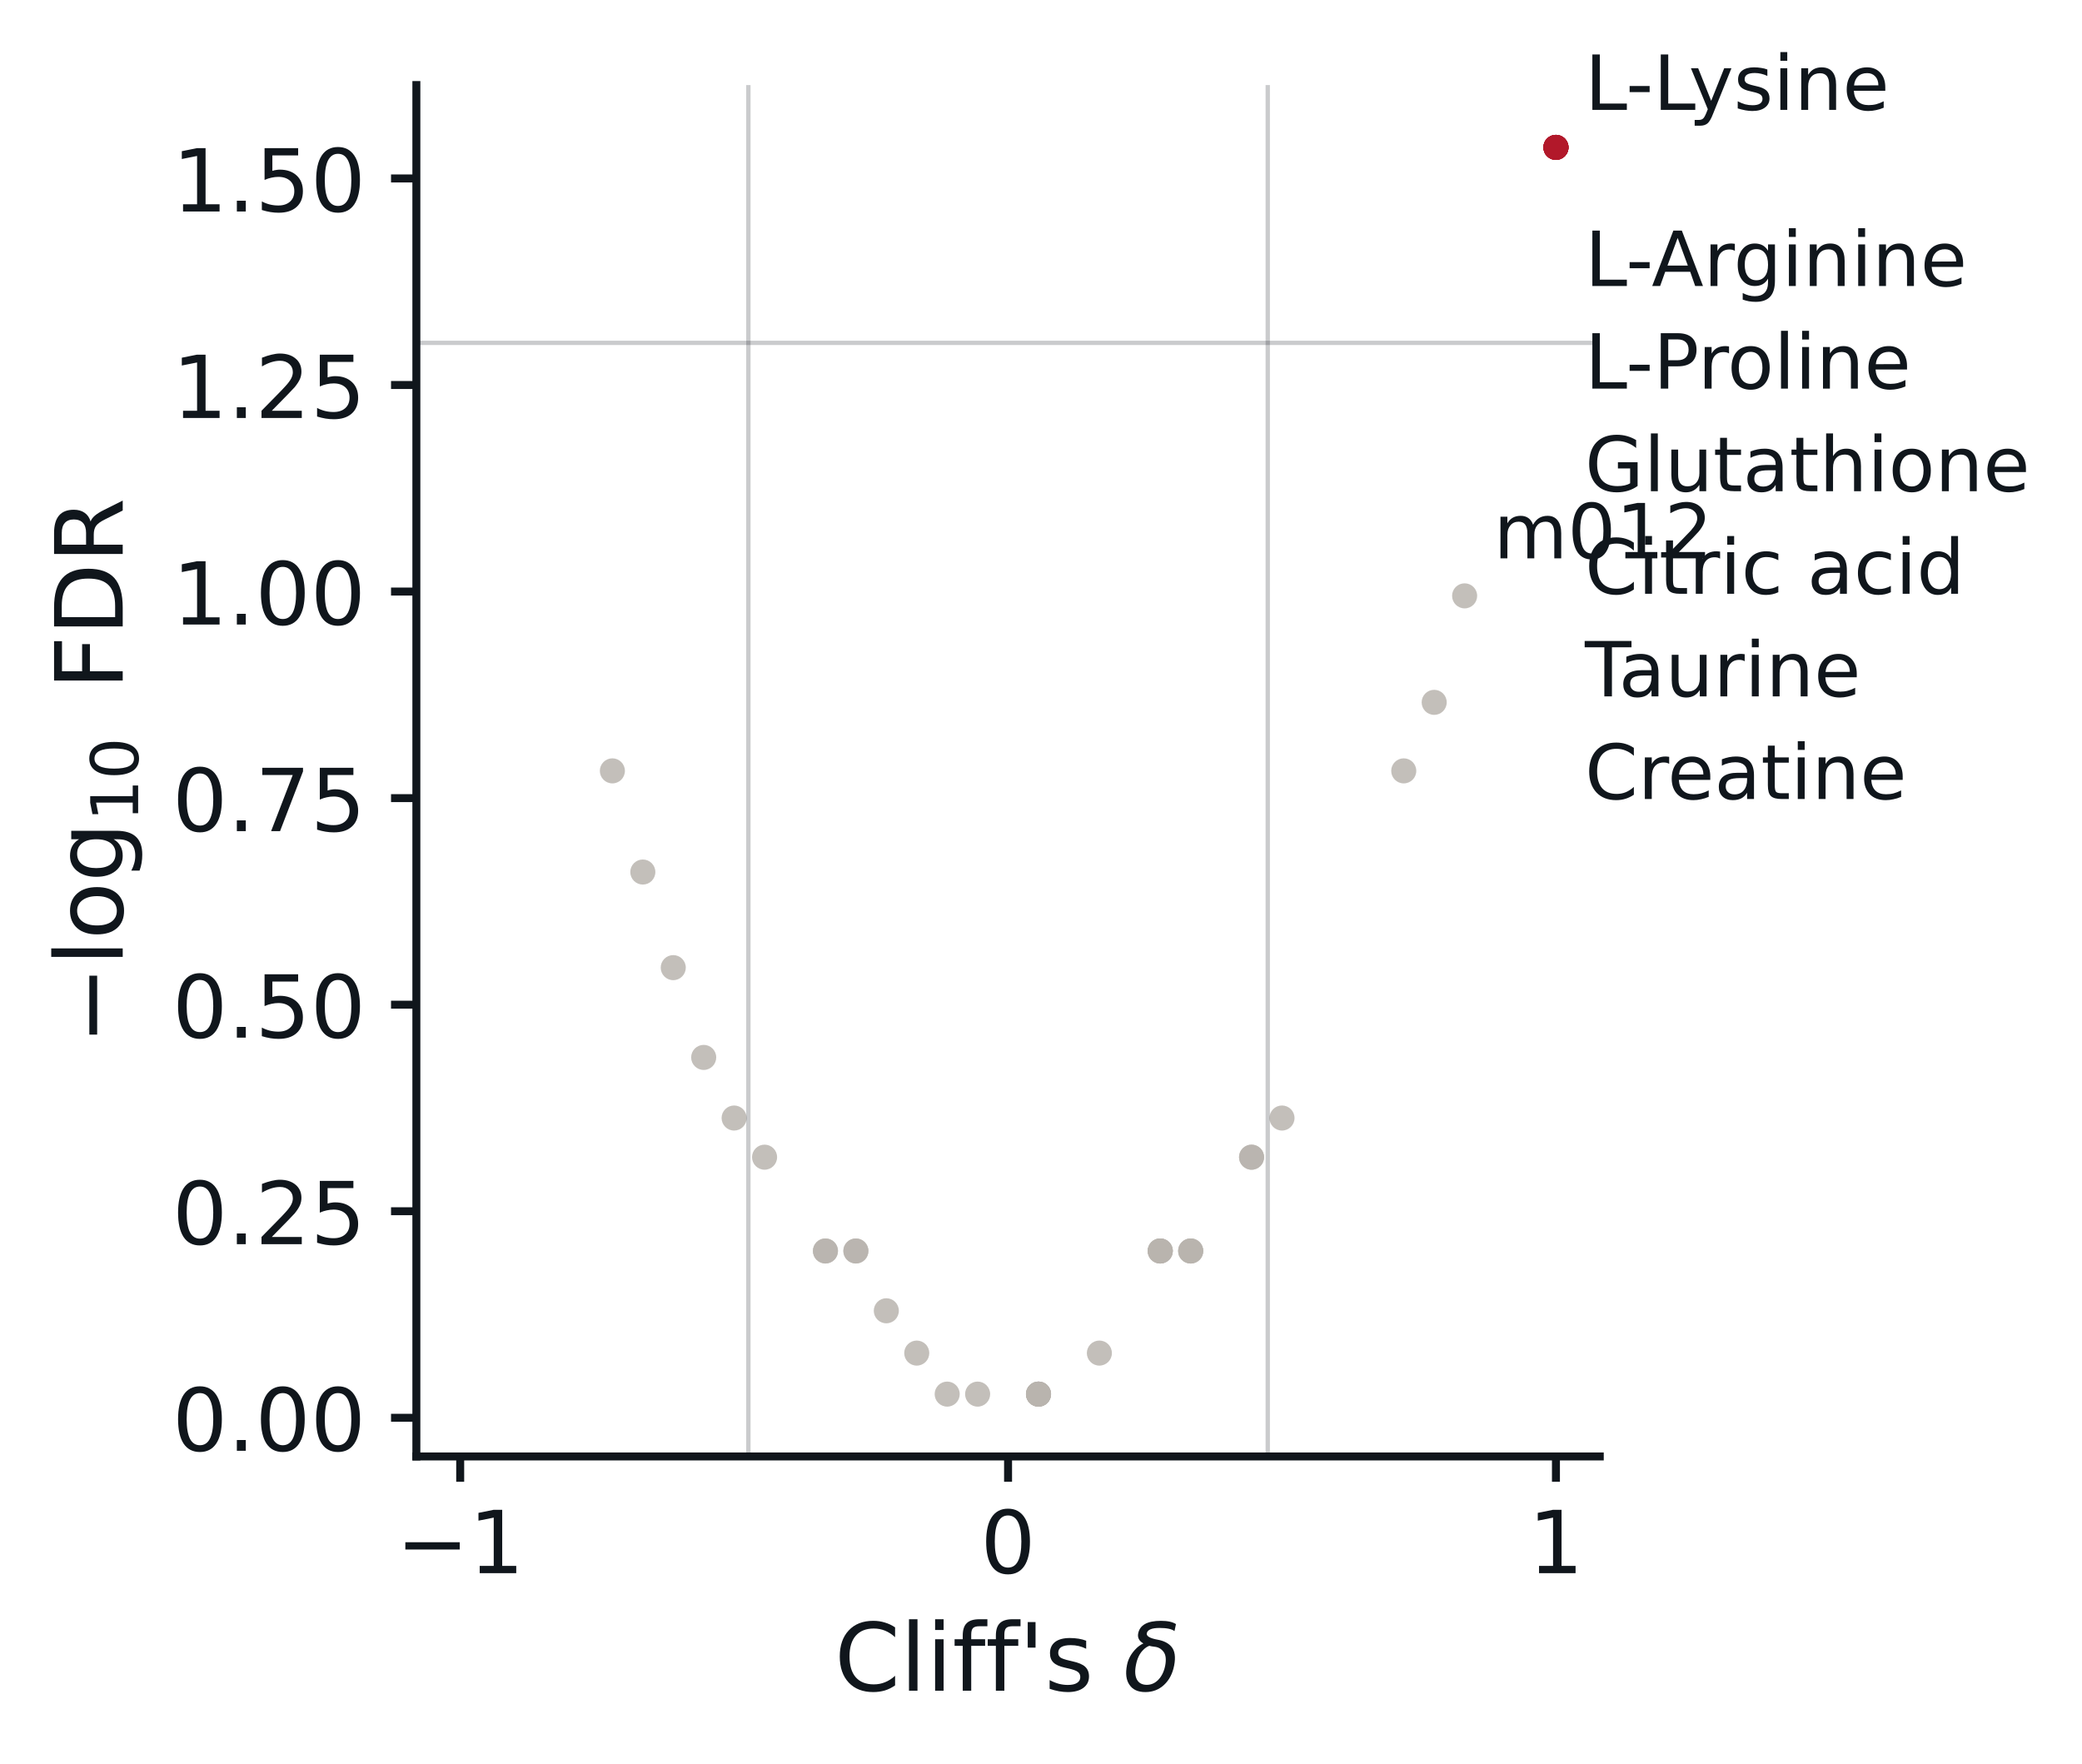
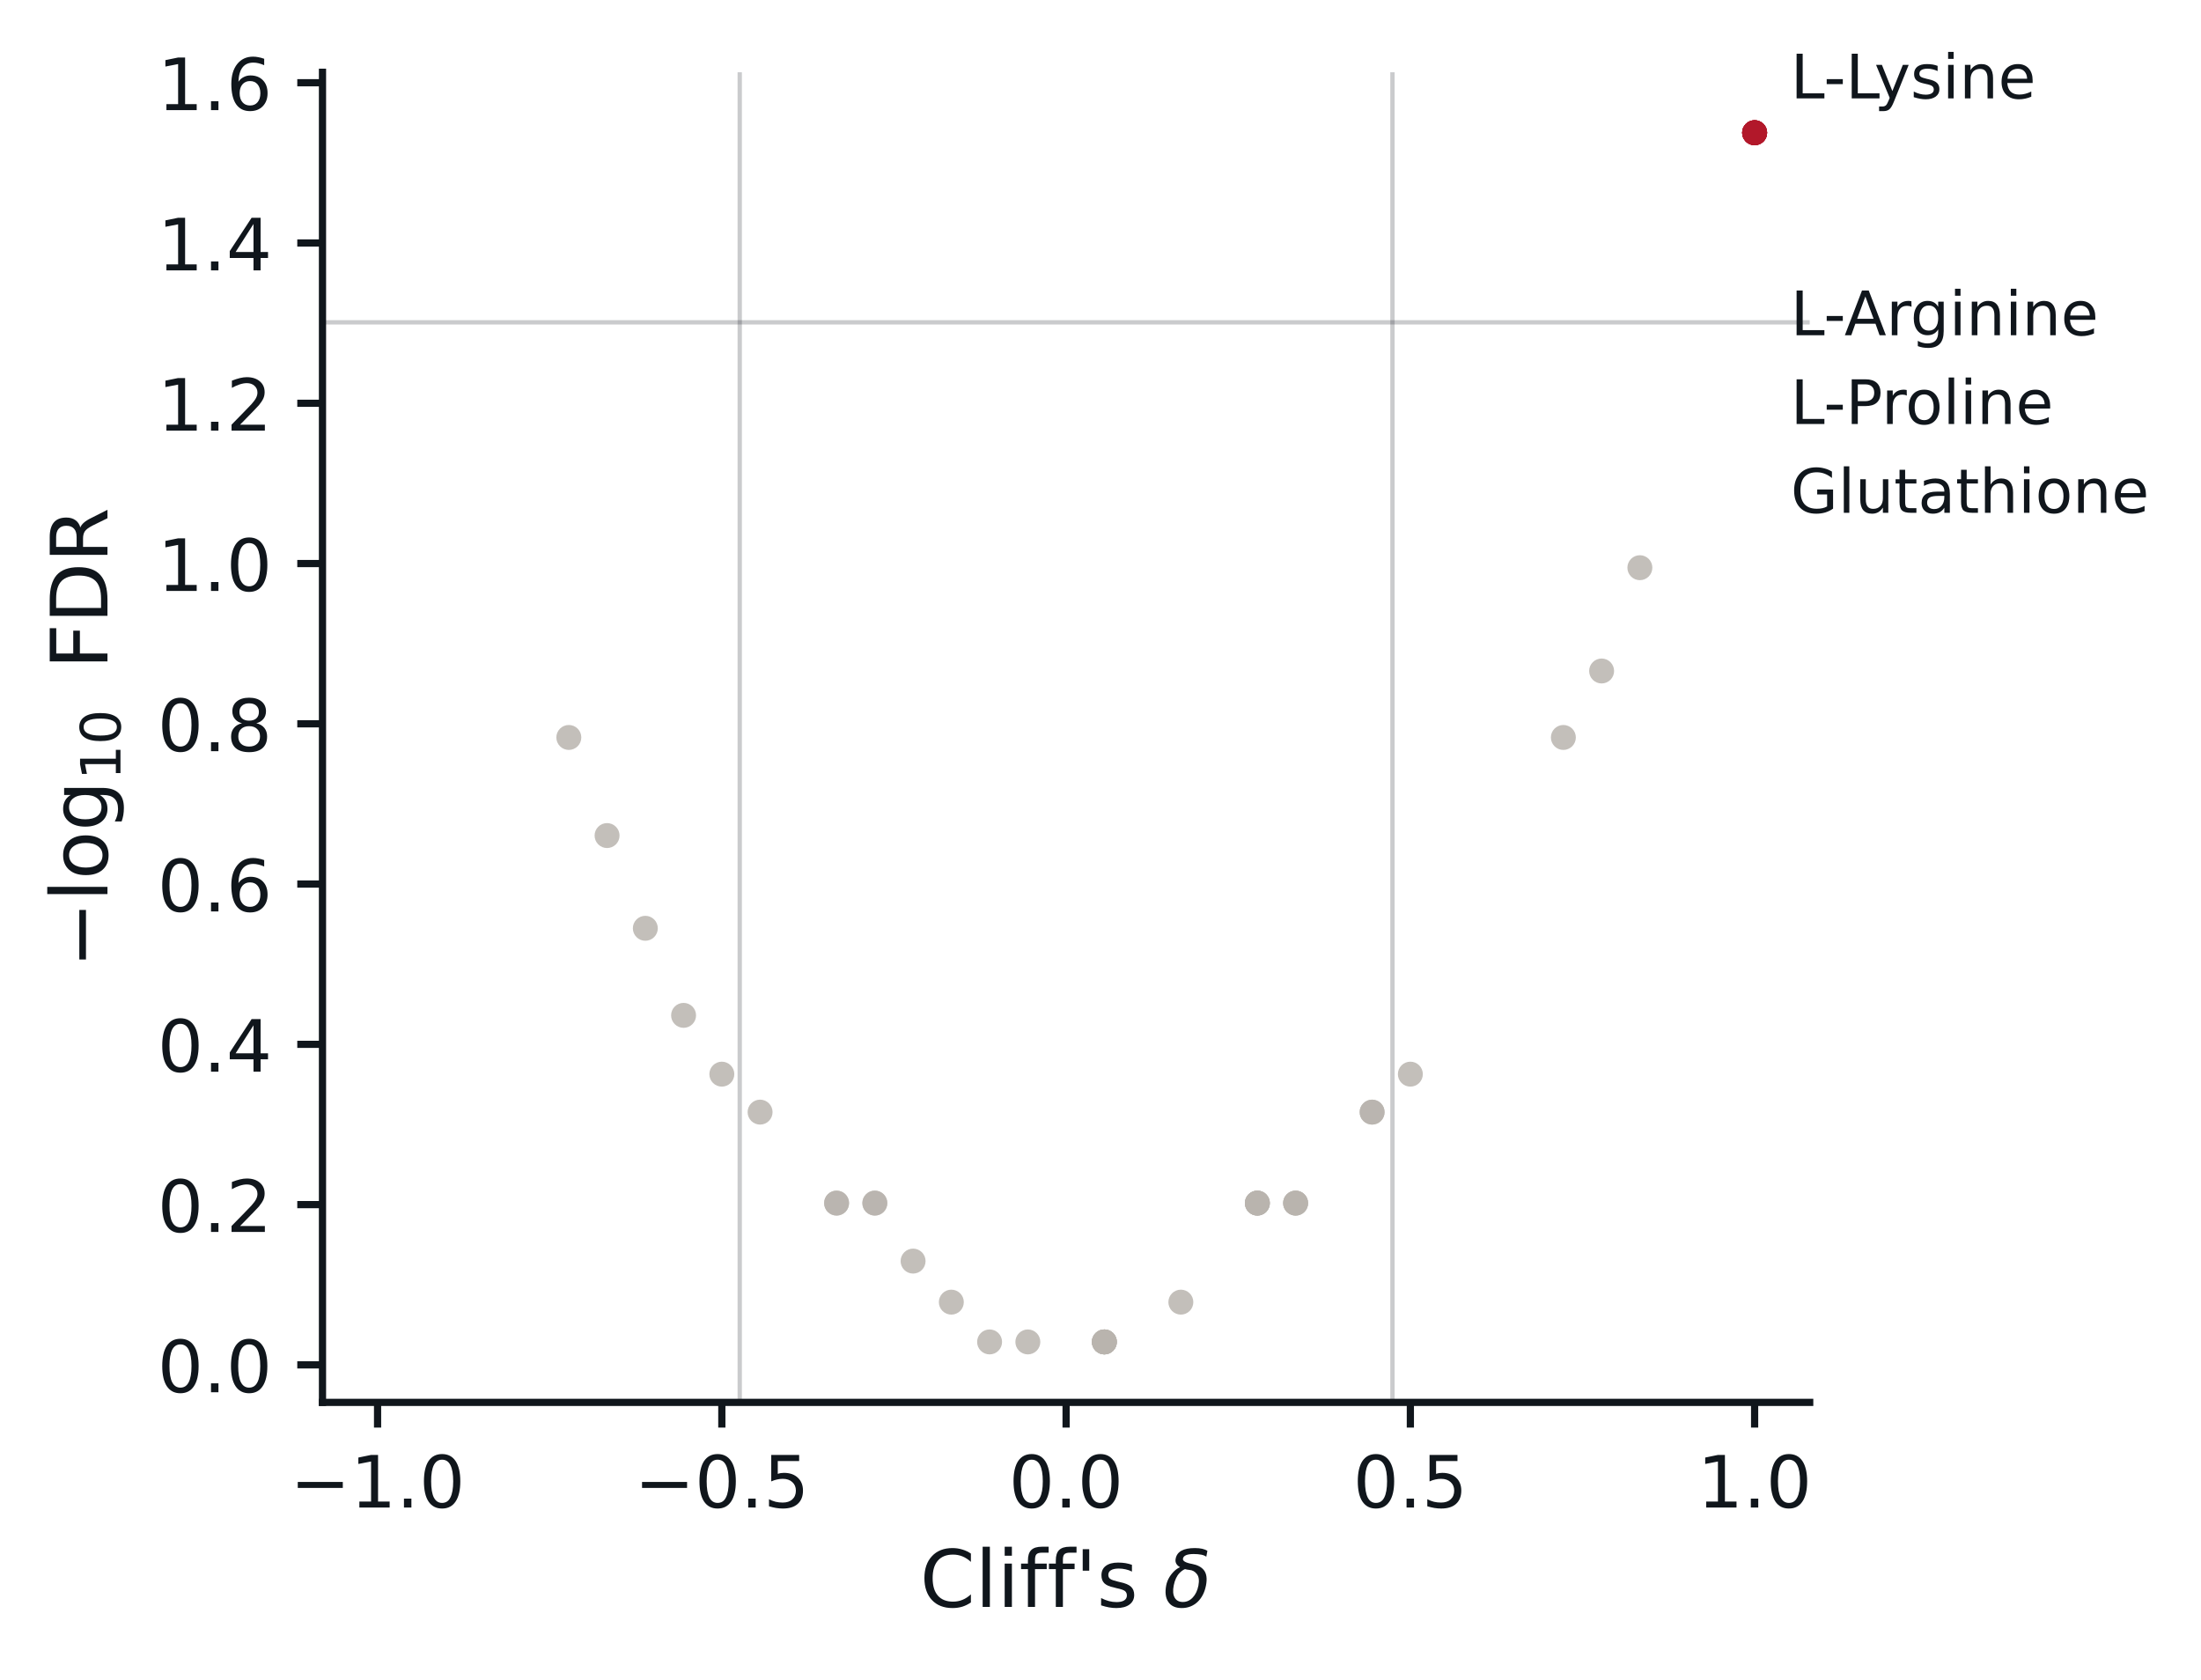
- <svg xmlns="http://www.w3.org/2000/svg" xmlns:xlink="http://www.w3.org/1999/xlink" width="287.669pt" height="243.617pt" viewBox="0 0 287.669 243.617" version="1.1">
+ <svg xmlns="http://www.w3.org/2000/svg" xmlns:xlink="http://www.w3.org/1999/xlink" width="305.583pt" height="233.205pt" viewBox="0 0 305.583 233.205" version="1.1">
  <defs>
    <style type="text/css">*{stroke-linejoin: round; stroke-linecap: butt}</style>
  </defs>
  <g id="figure_1">
    <g id="patch_1">
-       <path d="M 0 243.617  L 287.669 243.617  L 287.669 0  L 0 0  L 0 243.617  z " style="fill: none" />
+       <path d="M -0 233.205  L 305.583 233.205  L 305.583 0  L -0 0  L -0 233.205  z " style="fill: none" />
    </g>
    <g id="axes_1">
      <g id="patch_2">
-         <path d="M 57.529 201.222  L 221.039 201.222  L 221.039 11.75  L 57.529 11.75  L 57.529 201.222  z " style="fill: none" />
+         <path d="M 44.773 194.681  L 251.256 194.681  L 251.256 10.033  L 44.773 10.033  L 44.773 194.681  z " style="fill: none" />
      </g>
      <g id="PathCollection_1">
        <defs>
-           <path id="C0_0_1fd8bb9b65" d="M 0 1.732  C 0.459 1.732 0.9 1.55 1.225 1.225  C 1.55 0.9 1.732 0.459 1.732 -0  C 1.732 -0.459 1.55 -0.9 1.225 -1.225  C 0.9 -1.55 0.459 -1.732 0 -1.732  C -0.459 -1.732 -0.9 -1.55 -1.225 -1.225  C -1.55 -0.9 -1.732 -0.459 -1.732 0  C -1.732 0.459 -1.55 0.9 -1.225 1.225  C -0.9 1.55 -0.459 1.732 0 1.732  z " />
+           <path id="C0_0_d95aa448d2" d="M 0 1.732  C 0.459 1.732 0.9 1.55 1.225 1.225  C 1.55 0.9 1.732 0.459 1.732 -0  C 1.732 -0.459 1.55 -0.9 1.225 -1.225  C 0.9 -1.55 0.459 -1.732 0 -1.732  C -0.459 -1.732 -0.9 -1.55 -1.225 -1.225  C -1.55 -0.9 -1.732 -0.459 -1.732 0  C -1.732 0.459 -1.55 0.9 -1.225 1.225  C -0.9 1.55 -0.459 1.732 0 1.732  z " />
        </defs>
-         <g clip-path="url(#pc45d933954)">
-           <use xlink:href="#C0_0_1fd8bb9b65" x="214.983" y="20.362" style="fill: #b2182b; fill-opacity: 0.85" />
-         </g>
-         <g clip-path="url(#pc45d933954)">
-           <use xlink:href="#C0_0_1fd8bb9b65" x="214.983" y="20.362" style="fill: #b2182b; fill-opacity: 0.85" />
-         </g>
-         <g clip-path="url(#pc45d933954)">
-           <use xlink:href="#C0_0_1fd8bb9b65" x="214.983" y="20.362" style="fill: #b2182b; fill-opacity: 0.85" />
-         </g>
-         <g clip-path="url(#pc45d933954)">
-           <use xlink:href="#C0_0_1fd8bb9b65" x="214.983" y="20.362" style="fill: #b2182b; fill-opacity: 0.85" />
-         </g>
-         <g clip-path="url(#pc45d933954)">
-           <use xlink:href="#C0_0_1fd8bb9b65" x="214.983" y="20.362" style="fill: #b2182b; fill-opacity: 0.85" />
-         </g>
-         <g clip-path="url(#pc45d933954)">
-           <use xlink:href="#C0_0_1fd8bb9b65" x="214.983" y="20.362" style="fill: #b2182b; fill-opacity: 0.85" />
-         </g>
-         <g clip-path="url(#pc45d933954)">
-           <use xlink:href="#C0_0_1fd8bb9b65" x="214.983" y="20.362" style="fill: #b2182b; fill-opacity: 0.85" />
-         </g>
-         <g clip-path="url(#pc45d933954)">
-           <use xlink:href="#C0_0_1fd8bb9b65" x="202.366" y="82.323" style="fill: #b8b4ae; fill-opacity: 0.85" />
-         </g>
-         <g clip-path="url(#pc45d933954)">
-           <use xlink:href="#C0_0_1fd8bb9b65" x="198.161" y="97.036" style="fill: #b8b4ae; fill-opacity: 0.85" />
-         </g>
-         <g clip-path="url(#pc45d933954)">
-           <use xlink:href="#C0_0_1fd8bb9b65" x="193.955" y="106.503" style="fill: #b8b4ae; fill-opacity: 0.85" />
-         </g>
-         <g clip-path="url(#pc45d933954)">
-           <use xlink:href="#C0_0_1fd8bb9b65" x="84.612" y="106.503" style="fill: #b8b4ae; fill-opacity: 0.85" />
-         </g>
-         <g clip-path="url(#pc45d933954)">
-           <use xlink:href="#C0_0_1fd8bb9b65" x="88.818" y="120.479" style="fill: #b8b4ae; fill-opacity: 0.85" />
-         </g>
-         <g clip-path="url(#pc45d933954)">
-           <use xlink:href="#C0_0_1fd8bb9b65" x="93.023" y="133.688" style="fill: #b8b4ae; fill-opacity: 0.85" />
-         </g>
-         <g clip-path="url(#pc45d933954)">
-           <use xlink:href="#C0_0_1fd8bb9b65" x="97.229" y="146.091" style="fill: #b8b4ae; fill-opacity: 0.85" />
-         </g>
-         <g clip-path="url(#pc45d933954)">
-           <use xlink:href="#C0_0_1fd8bb9b65" x="177.133" y="154.466" style="fill: #b8b4ae; fill-opacity: 0.85" />
-         </g>
-         <g clip-path="url(#pc45d933954)">
-           <use xlink:href="#C0_0_1fd8bb9b65" x="101.434" y="154.466" style="fill: #b8b4ae; fill-opacity: 0.85" />
-         </g>
-         <g clip-path="url(#pc45d933954)">
-           <use xlink:href="#C0_0_1fd8bb9b65" x="172.928" y="159.875" style="fill: #b8b4ae; fill-opacity: 0.85" />
-         </g>
-         <g clip-path="url(#pc45d933954)">
-           <use xlink:href="#C0_0_1fd8bb9b65" x="172.928" y="159.875" style="fill: #b8b4ae; fill-opacity: 0.85" />
-         </g>
-         <g clip-path="url(#pc45d933954)">
-           <use xlink:href="#C0_0_1fd8bb9b65" x="105.64" y="159.875" style="fill: #b8b4ae; fill-opacity: 0.85" />
-         </g>
-         <g clip-path="url(#pc45d933954)">
-           <use xlink:href="#C0_0_1fd8bb9b65" x="164.517" y="172.834" style="fill: #b8b4ae; fill-opacity: 0.85" />
-         </g>
-         <g clip-path="url(#pc45d933954)">
-           <use xlink:href="#C0_0_1fd8bb9b65" x="114.051" y="172.834" style="fill: #b8b4ae; fill-opacity: 0.85" />
-         </g>
-         <g clip-path="url(#pc45d933954)">
-           <use xlink:href="#C0_0_1fd8bb9b65" x="164.517" y="172.834" style="fill: #b8b4ae; fill-opacity: 0.85" />
-         </g>
-         <g clip-path="url(#pc45d933954)">
-           <use xlink:href="#C0_0_1fd8bb9b65" x="164.517" y="172.834" style="fill: #b8b4ae; fill-opacity: 0.85" />
-         </g>
-         <g clip-path="url(#pc45d933954)">
-           <use xlink:href="#C0_0_1fd8bb9b65" x="114.051" y="172.834" style="fill: #b8b4ae; fill-opacity: 0.85" />
-         </g>
-         <g clip-path="url(#pc45d933954)">
-           <use xlink:href="#C0_0_1fd8bb9b65" x="160.311" y="172.834" style="fill: #b8b4ae; fill-opacity: 0.85" />
-         </g>
-         <g clip-path="url(#pc45d933954)">
-           <use xlink:href="#C0_0_1fd8bb9b65" x="118.256" y="172.834" style="fill: #b8b4ae; fill-opacity: 0.85" />
-         </g>
-         <g clip-path="url(#pc45d933954)">
-           <use xlink:href="#C0_0_1fd8bb9b65" x="160.311" y="172.834" style="fill: #b8b4ae; fill-opacity: 0.85" />
-         </g>
-         <g clip-path="url(#pc45d933954)">
-           <use xlink:href="#C0_0_1fd8bb9b65" x="160.311" y="172.834" style="fill: #b8b4ae; fill-opacity: 0.85" />
-         </g>
-         <g clip-path="url(#pc45d933954)">
-           <use xlink:href="#C0_0_1fd8bb9b65" x="118.256" y="172.834" style="fill: #b8b4ae; fill-opacity: 0.85" />
-         </g>
-         <g clip-path="url(#pc45d933954)">
-           <use xlink:href="#C0_0_1fd8bb9b65" x="160.311" y="172.834" style="fill: #b8b4ae; fill-opacity: 0.85" />
-         </g>
-         <g clip-path="url(#pc45d933954)">
-           <use xlink:href="#C0_0_1fd8bb9b65" x="122.462" y="181.096" style="fill: #b8b4ae; fill-opacity: 0.85" />
-         </g>
-         <g clip-path="url(#pc45d933954)">
-           <use xlink:href="#C0_0_1fd8bb9b65" x="151.9" y="186.942" style="fill: #b8b4ae; fill-opacity: 0.85" />
-         </g>
-         <g clip-path="url(#pc45d933954)">
-           <use xlink:href="#C0_0_1fd8bb9b65" x="126.667" y="186.942" style="fill: #b8b4ae; fill-opacity: 0.85" />
-         </g>
-         <g clip-path="url(#pc45d933954)">
-           <use xlink:href="#C0_0_1fd8bb9b65" x="130.873" y="192.609" style="fill: #b8b4ae; fill-opacity: 0.85" />
-         </g>
-         <g clip-path="url(#pc45d933954)">
-           <use xlink:href="#C0_0_1fd8bb9b65" x="143.489" y="192.609" style="fill: #b8b4ae; fill-opacity: 0.85" />
-         </g>
-         <g clip-path="url(#pc45d933954)">
-           <use xlink:href="#C0_0_1fd8bb9b65" x="143.489" y="192.609" style="fill: #b8b4ae; fill-opacity: 0.85" />
-         </g>
-         <g clip-path="url(#pc45d933954)">
-           <use xlink:href="#C0_0_1fd8bb9b65" x="143.489" y="192.609" style="fill: #b8b4ae; fill-opacity: 0.85" />
-         </g>
-         <g clip-path="url(#pc45d933954)">
-           <use xlink:href="#C0_0_1fd8bb9b65" x="135.078" y="192.609" style="fill: #b8b4ae; fill-opacity: 0.85" />
-         </g>
-         <g clip-path="url(#pc45d933954)">
-           <use xlink:href="#C0_0_1fd8bb9b65" x="143.489" y="192.609" style="fill: #b8b4ae; fill-opacity: 0.85" />
-         </g>
-         <g clip-path="url(#pc45d933954)">
-           <use xlink:href="#C0_0_1fd8bb9b65" x="143.489" y="192.609" style="fill: #b8b4ae; fill-opacity: 0.85" />
+         <g clip-path="url(#p895fb6b998)">
+           <use xlink:href="#C0_0_d95aa448d2" x="243.609" y="18.426" style="fill: #b2182b; fill-opacity: 0.85" />
+         </g>
+         <g clip-path="url(#p895fb6b998)">
+           <use xlink:href="#C0_0_d95aa448d2" x="243.609" y="18.426" style="fill: #b2182b; fill-opacity: 0.85" />
+         </g>
+         <g clip-path="url(#p895fb6b998)">
+           <use xlink:href="#C0_0_d95aa448d2" x="243.609" y="18.426" style="fill: #b2182b; fill-opacity: 0.85" />
+         </g>
+         <g clip-path="url(#p895fb6b998)">
+           <use xlink:href="#C0_0_d95aa448d2" x="243.609" y="18.426" style="fill: #b2182b; fill-opacity: 0.85" />
+         </g>
+         <g clip-path="url(#p895fb6b998)">
+           <use xlink:href="#C0_0_d95aa448d2" x="243.609" y="18.426" style="fill: #b2182b; fill-opacity: 0.85" />
+         </g>
+         <g clip-path="url(#p895fb6b998)">
+           <use xlink:href="#C0_0_d95aa448d2" x="243.609" y="18.426" style="fill: #b2182b; fill-opacity: 0.85" />
+         </g>
+         <g clip-path="url(#p895fb6b998)">
+           <use xlink:href="#C0_0_d95aa448d2" x="243.609" y="18.426" style="fill: #b2182b; fill-opacity: 0.85" />
+         </g>
+         <g clip-path="url(#p895fb6b998)">
+           <use xlink:href="#C0_0_d95aa448d2" x="227.677" y="78.809" style="fill: #b8b4ae; fill-opacity: 0.85" />
+         </g>
+         <g clip-path="url(#p895fb6b998)">
+           <use xlink:href="#C0_0_d95aa448d2" x="222.366" y="93.148" style="fill: #b8b4ae; fill-opacity: 0.85" />
+         </g>
+         <g clip-path="url(#p895fb6b998)">
+           <use xlink:href="#C0_0_d95aa448d2" x="217.055" y="102.375" style="fill: #b8b4ae; fill-opacity: 0.85" />
+         </g>
+         <g clip-path="url(#p895fb6b998)">
+           <use xlink:href="#C0_0_d95aa448d2" x="78.975" y="102.375" style="fill: #b8b4ae; fill-opacity: 0.85" />
+         </g>
+         <g clip-path="url(#p895fb6b998)">
+           <use xlink:href="#C0_0_d95aa448d2" x="84.285" y="115.995" style="fill: #b8b4ae; fill-opacity: 0.85" />
+         </g>
+         <g clip-path="url(#p895fb6b998)">
+           <use xlink:href="#C0_0_d95aa448d2" x="89.596" y="128.867" style="fill: #b8b4ae; fill-opacity: 0.85" />
+         </g>
+         <g clip-path="url(#p895fb6b998)">
+           <use xlink:href="#C0_0_d95aa448d2" x="94.907" y="140.954" style="fill: #b8b4ae; fill-opacity: 0.85" />
+         </g>
+         <g clip-path="url(#p895fb6b998)">
+           <use xlink:href="#C0_0_d95aa448d2" x="195.812" y="149.116" style="fill: #b8b4ae; fill-opacity: 0.85" />
+         </g>
+         <g clip-path="url(#p895fb6b998)">
+           <use xlink:href="#C0_0_d95aa448d2" x="100.218" y="149.116" style="fill: #b8b4ae; fill-opacity: 0.85" />
+         </g>
+         <g clip-path="url(#p895fb6b998)">
+           <use xlink:href="#C0_0_d95aa448d2" x="190.501" y="154.387" style="fill: #b8b4ae; fill-opacity: 0.85" />
+         </g>
+         <g clip-path="url(#p895fb6b998)">
+           <use xlink:href="#C0_0_d95aa448d2" x="190.501" y="154.387" style="fill: #b8b4ae; fill-opacity: 0.85" />
+         </g>
+         <g clip-path="url(#p895fb6b998)">
+           <use xlink:href="#C0_0_d95aa448d2" x="105.529" y="154.387" style="fill: #b8b4ae; fill-opacity: 0.85" />
+         </g>
+         <g clip-path="url(#p895fb6b998)">
+           <use xlink:href="#C0_0_d95aa448d2" x="179.88" y="167.016" style="fill: #b8b4ae; fill-opacity: 0.85" />
+         </g>
+         <g clip-path="url(#p895fb6b998)">
+           <use xlink:href="#C0_0_d95aa448d2" x="116.15" y="167.016" style="fill: #b8b4ae; fill-opacity: 0.85" />
+         </g>
+         <g clip-path="url(#p895fb6b998)">
+           <use xlink:href="#C0_0_d95aa448d2" x="179.88" y="167.016" style="fill: #b8b4ae; fill-opacity: 0.85" />
+         </g>
+         <g clip-path="url(#p895fb6b998)">
+           <use xlink:href="#C0_0_d95aa448d2" x="179.88" y="167.016" style="fill: #b8b4ae; fill-opacity: 0.85" />
+         </g>
+         <g clip-path="url(#p895fb6b998)">
+           <use xlink:href="#C0_0_d95aa448d2" x="116.15" y="167.016" style="fill: #b8b4ae; fill-opacity: 0.85" />
+         </g>
+         <g clip-path="url(#p895fb6b998)">
+           <use xlink:href="#C0_0_d95aa448d2" x="174.569" y="167.016" style="fill: #b8b4ae; fill-opacity: 0.85" />
+         </g>
+         <g clip-path="url(#p895fb6b998)">
+           <use xlink:href="#C0_0_d95aa448d2" x="121.461" y="167.016" style="fill: #b8b4ae; fill-opacity: 0.85" />
+         </g>
+         <g clip-path="url(#p895fb6b998)">
+           <use xlink:href="#C0_0_d95aa448d2" x="174.569" y="167.016" style="fill: #b8b4ae; fill-opacity: 0.85" />
+         </g>
+         <g clip-path="url(#p895fb6b998)">
+           <use xlink:href="#C0_0_d95aa448d2" x="174.569" y="167.016" style="fill: #b8b4ae; fill-opacity: 0.85" />
+         </g>
+         <g clip-path="url(#p895fb6b998)">
+           <use xlink:href="#C0_0_d95aa448d2" x="121.461" y="167.016" style="fill: #b8b4ae; fill-opacity: 0.85" />
+         </g>
+         <g clip-path="url(#p895fb6b998)">
+           <use xlink:href="#C0_0_d95aa448d2" x="174.569" y="167.016" style="fill: #b8b4ae; fill-opacity: 0.85" />
+         </g>
+         <g clip-path="url(#p895fb6b998)">
+           <use xlink:href="#C0_0_d95aa448d2" x="126.772" y="175.068" style="fill: #b8b4ae; fill-opacity: 0.85" />
+         </g>
+         <g clip-path="url(#p895fb6b998)">
+           <use xlink:href="#C0_0_d95aa448d2" x="163.947" y="180.765" style="fill: #b8b4ae; fill-opacity: 0.85" />
+         </g>
+         <g clip-path="url(#p895fb6b998)">
+           <use xlink:href="#C0_0_d95aa448d2" x="132.082" y="180.765" style="fill: #b8b4ae; fill-opacity: 0.85" />
+         </g>
+         <g clip-path="url(#p895fb6b998)">
+           <use xlink:href="#C0_0_d95aa448d2" x="137.393" y="186.288" style="fill: #b8b4ae; fill-opacity: 0.85" />
+         </g>
+         <g clip-path="url(#p895fb6b998)">
+           <use xlink:href="#C0_0_d95aa448d2" x="153.326" y="186.288" style="fill: #b8b4ae; fill-opacity: 0.85" />
+         </g>
+         <g clip-path="url(#p895fb6b998)">
+           <use xlink:href="#C0_0_d95aa448d2" x="153.326" y="186.288" style="fill: #b8b4ae; fill-opacity: 0.85" />
+         </g>
+         <g clip-path="url(#p895fb6b998)">
+           <use xlink:href="#C0_0_d95aa448d2" x="153.326" y="186.288" style="fill: #b8b4ae; fill-opacity: 0.85" />
+         </g>
+         <g clip-path="url(#p895fb6b998)">
+           <use xlink:href="#C0_0_d95aa448d2" x="142.704" y="186.288" style="fill: #b8b4ae; fill-opacity: 0.85" />
+         </g>
+         <g clip-path="url(#p895fb6b998)">
+           <use xlink:href="#C0_0_d95aa448d2" x="153.326" y="186.288" style="fill: #b8b4ae; fill-opacity: 0.85" />
+         </g>
+         <g clip-path="url(#p895fb6b998)">
+           <use xlink:href="#C0_0_d95aa448d2" x="153.326" y="186.288" style="fill: #b8b4ae; fill-opacity: 0.85" />
        </g>
      </g>
      <g id="matplotlib.axis_1">
        <g id="xtick_1">
          <g id="line2d_1">
            <defs>
-               <path id="mb45ab6ca04" d="M 0 0  L 0 3.5  " style="stroke: #10161c; stroke-width: 1.1" />
+               <path id="m1806bb5b0b" d="M 0 0  L 0 3.5  " style="stroke: #10161c" />
            </defs>
            <g>
-               <use xlink:href="#mb45ab6ca04" x="63.585" y="201.222" style="fill: #10161c; stroke: #10161c; stroke-width: 1.1" />
+               <use xlink:href="#m1806bb5b0b" x="52.421" y="194.681" style="fill: #10161c; stroke: #10161c" />
            </g>
          </g>
          <g id="text_1">
-             <text style="font-size: 12px; font-family: 'DejaVu Sans', 'Bitstream Vera Sans', 'Computer Modern Sans Serif', 'Lucida Grande', 'Verdana', 'Geneva', 'Lucid', 'Arial', 'Helvetica', 'Avant Garde', sans-serif; text-anchor: middle; fill: #10161c" x="63.585" y="217.34" transform="rotate(-0 63.58468 217.3398)">−1</text>
+             <text style="font-size: 10px; font-family: 'DejaVu Sans', 'Bitstream Vera Sans', 'Computer Modern Sans Serif', 'Lucida Grande', 'Verdana', 'Geneva', 'Lucid', 'Arial', 'Helvetica', 'Avant Garde', sans-serif; text-anchor: middle; fill: #10161c" x="52.421" y="209.28" transform="rotate(-0 52.42066 209.2798)">−1.0</text>
          </g>
        </g>
        <g id="xtick_2">
          <g id="line2d_2">
            <g>
-               <use xlink:href="#mb45ab6ca04" x="139.284" y="201.222" style="fill: #10161c; stroke: #10161c; stroke-width: 1.1" />
+               <use xlink:href="#m1806bb5b0b" x="100.218" y="194.681" style="fill: #10161c; stroke: #10161c" />
            </g>
          </g>
          <g id="text_2">
-             <text style="font-size: 12px; font-family: 'DejaVu Sans', 'Bitstream Vera Sans', 'Computer Modern Sans Serif', 'Lucida Grande', 'Verdana', 'Geneva', 'Lucid', 'Arial', 'Helvetica', 'Avant Garde', sans-serif; text-anchor: middle; fill: #10161c" x="139.284" y="217.34" transform="rotate(-0 139.2837 217.3398)">0</text>
+             <text style="font-size: 10px; font-family: 'DejaVu Sans', 'Bitstream Vera Sans', 'Computer Modern Sans Serif', 'Lucida Grande', 'Verdana', 'Geneva', 'Lucid', 'Arial', 'Helvetica', 'Avant Garde', sans-serif; text-anchor: middle; fill: #10161c" x="100.218" y="209.28" transform="rotate(-0 100.2177 209.2798)">−0.5</text>
          </g>
        </g>
        <g id="xtick_3">
          <g id="line2d_3">
            <g>
-               <use xlink:href="#mb45ab6ca04" x="214.983" y="201.222" style="fill: #10161c; stroke: #10161c; stroke-width: 1.1" />
+               <use xlink:href="#m1806bb5b0b" x="148.015" y="194.681" style="fill: #10161c; stroke: #10161c" />
            </g>
          </g>
          <g id="text_3">
-             <text style="font-size: 12px; font-family: 'DejaVu Sans', 'Bitstream Vera Sans', 'Computer Modern Sans Serif', 'Lucida Grande', 'Verdana', 'Geneva', 'Lucid', 'Arial', 'Helvetica', 'Avant Garde', sans-serif; text-anchor: middle; fill: #10161c" x="214.983" y="217.34" transform="rotate(-0 214.9828 217.3398)">1</text>
-           </g>
-         </g>
-         <g id="text_4">
-           <g style="fill: #10161c" transform="translate(115.2987 233.7134)">
+             <text style="font-size: 10px; font-family: 'DejaVu Sans', 'Bitstream Vera Sans', 'Computer Modern Sans Serif', 'Lucida Grande', 'Verdana', 'Geneva', 'Lucid', 'Arial', 'Helvetica', 'Avant Garde', sans-serif; text-anchor: middle; fill: #10161c" x="148.015" y="209.28" transform="rotate(-0 148.0148 209.2798)">0.0</text>
+           </g>
+         </g>
+         <g id="xtick_4">
+           <g id="line2d_4">
+             <g>
+               <use xlink:href="#m1806bb5b0b" x="195.812" y="194.681" style="fill: #10161c; stroke: #10161c" />
+             </g>
+           </g>
+           <g id="text_4">
+             <text style="font-size: 10px; font-family: 'DejaVu Sans', 'Bitstream Vera Sans', 'Computer Modern Sans Serif', 'Lucida Grande', 'Verdana', 'Geneva', 'Lucid', 'Arial', 'Helvetica', 'Avant Garde', sans-serif; text-anchor: middle; fill: #10161c" x="195.812" y="209.28" transform="rotate(-0 195.8119 209.2798)">0.5</text>
+           </g>
+         </g>
+         <g id="xtick_5">
+           <g id="line2d_5">
+             <g>
+               <use xlink:href="#m1806bb5b0b" x="243.609" y="194.681" style="fill: #10161c; stroke: #10161c" />
+             </g>
+           </g>
+           <g id="text_5">
+             <text style="font-size: 10px; font-family: 'DejaVu Sans', 'Bitstream Vera Sans', 'Computer Modern Sans Serif', 'Lucida Grande', 'Verdana', 'Geneva', 'Lucid', 'Arial', 'Helvetica', 'Avant Garde', sans-serif; text-anchor: middle; fill: #10161c" x="243.609" y="209.28" transform="rotate(-0 243.6089 209.2798)">1.0</text>
+           </g>
+         </g>
+         <g id="text_6">
+           <g style="fill: #10161c" transform="translate(127.7198 223.7177)">
            <text>
-               <tspan x="0" y="-0.125" style="font-size: 13px; font-family: 'DejaVu Sans'; fill: #10161c">C</tspan>
-               <tspan x="9.077" y="-0.125" style="font-size: 13px; font-family: 'DejaVu Sans'; fill: #10161c">l</tspan>
-               <tspan x="12.689" y="-0.125" style="font-size: 13px; font-family: 'DejaVu Sans'; fill: #10161c">i</tspan>
-               <tspan x="16.301" y="-0.125" style="font-size: 13px; font-family: 'DejaVu Sans'; fill: #10161c">f</tspan>
-               <tspan x="20.877" y="-0.125" style="font-size: 13px; font-family: 'DejaVu Sans'; fill: #10161c">f</tspan>
-               <tspan x="25.454" y="-0.125" style="font-size: 13px; font-family: 'DejaVu Sans'; fill: #10161c">'</tspan>
-               <tspan x="29.028" y="-0.125" style="font-size: 13px; font-family: 'DejaVu Sans'; fill: #10161c">s</tspan>
-               <tspan x="35.801" y="-0.125" style="font-size: 13px; font-family: 'DejaVu Sans'; fill: #10161c"> </tspan>
-               <tspan x="39.933" y="-0.125" style="font-style: oblique; font-size: 13px; font-family: 'DejaVu Sans'; fill: #10161c">δ</tspan>
+               <tspan x="0" y="-0.641" style="font-size: 11px; font-family: 'DejaVu Sans'; fill: #10161c">C</tspan>
+               <tspan x="7.681" y="-0.641" style="font-size: 11px; font-family: 'DejaVu Sans'; fill: #10161c">l</tspan>
+               <tspan x="10.737" y="-0.641" style="font-size: 11px; font-family: 'DejaVu Sans'; fill: #10161c">i</tspan>
+               <tspan x="13.793" y="-0.641" style="font-size: 11px; font-family: 'DejaVu Sans'; fill: #10161c">f</tspan>
+               <tspan x="17.666" y="-0.641" style="font-size: 11px; font-family: 'DejaVu Sans'; fill: #10161c">f</tspan>
+               <tspan x="21.538" y="-0.641" style="font-size: 11px; font-family: 'DejaVu Sans'; fill: #10161c">'</tspan>
+               <tspan x="24.562" y="-0.641" style="font-size: 11px; font-family: 'DejaVu Sans'; fill: #10161c">s</tspan>
+               <tspan x="30.293" y="-0.641" style="font-size: 11px; font-family: 'DejaVu Sans'; fill: #10161c"> </tspan>
+               <tspan x="33.79" y="-0.641" style="font-style: oblique; font-size: 11px; font-family: 'DejaVu Sans'; fill: #10161c">δ</tspan>
            </text>
          </g>
        </g>
      </g>
      <g id="matplotlib.axis_2">
        <g id="ytick_1">
-           <g id="line2d_4">
+           <g id="line2d_6">
            <defs>
-               <path id="md4dbf7caf1" d="M 0 0  L -3.5 0  " style="stroke: #10161c; stroke-width: 1.1" />
+               <path id="m78a4f2f109" d="M 0 0  L -3.5 0  " style="stroke: #10161c" />
            </defs>
            <g>
-               <use xlink:href="#md4dbf7caf1" x="57.529" y="195.878" style="fill: #10161c; stroke: #10161c; stroke-width: 1.1" />
-             </g>
-           </g>
-           <g id="text_5">
-             <text style="font-size: 12px; font-family: 'DejaVu Sans', 'Bitstream Vera Sans', 'Computer Modern Sans Serif', 'Lucida Grande', 'Verdana', 'Geneva', 'Lucid', 'Arial', 'Helvetica', 'Avant Garde', sans-serif; text-anchor: end; fill: #10161c" x="50.529" y="200.437" transform="rotate(-0 50.52875 200.4373)">0.00</text>
+               <use xlink:href="#m78a4f2f109" x="44.773" y="189.474" style="fill: #10161c; stroke: #10161c" />
+             </g>
+           </g>
+           <g id="text_7">
+             <text style="font-size: 10px; font-family: 'DejaVu Sans', 'Bitstream Vera Sans', 'Computer Modern Sans Serif', 'Lucida Grande', 'Verdana', 'Geneva', 'Lucid', 'Arial', 'Helvetica', 'Avant Garde', sans-serif; text-anchor: end; fill: #10161c" x="37.773" y="193.273" transform="rotate(-0 37.77313 193.2732)">0.0</text>
          </g>
        </g>
        <g id="ytick_2">
-           <g id="line2d_5">
-             <g>
-               <use xlink:href="#md4dbf7caf1" x="57.529" y="167.341" style="fill: #10161c; stroke: #10161c; stroke-width: 1.1" />
-             </g>
-           </g>
-           <g id="text_6">
-             <text style="font-size: 12px; font-family: 'DejaVu Sans', 'Bitstream Vera Sans', 'Computer Modern Sans Serif', 'Lucida Grande', 'Verdana', 'Geneva', 'Lucid', 'Arial', 'Helvetica', 'Avant Garde', sans-serif; text-anchor: end; fill: #10161c" x="50.529" y="171.9" transform="rotate(-0 50.52875 171.9002)">0.25</text>
+           <g id="line2d_7">
+             <g>
+               <use xlink:href="#m78a4f2f109" x="44.773" y="167.226" style="fill: #10161c; stroke: #10161c" />
+             </g>
+           </g>
+           <g id="text_8">
+             <text style="font-size: 10px; font-family: 'DejaVu Sans', 'Bitstream Vera Sans', 'Computer Modern Sans Serif', 'Lucida Grande', 'Verdana', 'Geneva', 'Lucid', 'Arial', 'Helvetica', 'Avant Garde', sans-serif; text-anchor: end; fill: #10161c" x="37.773" y="171.025" transform="rotate(-0 37.77313 171.0247)">0.2</text>
          </g>
        </g>
        <g id="ytick_3">
-           <g id="line2d_6">
-             <g>
-               <use xlink:href="#md4dbf7caf1" x="57.529" y="138.804" style="fill: #10161c; stroke: #10161c; stroke-width: 1.1" />
-             </g>
-           </g>
-           <g id="text_7">
-             <text style="font-size: 12px; font-family: 'DejaVu Sans', 'Bitstream Vera Sans', 'Computer Modern Sans Serif', 'Lucida Grande', 'Verdana', 'Geneva', 'Lucid', 'Arial', 'Helvetica', 'Avant Garde', sans-serif; text-anchor: end; fill: #10161c" x="50.529" y="143.363" transform="rotate(-0 50.52875 143.3631)">0.50</text>
+           <g id="line2d_8">
+             <g>
+               <use xlink:href="#m78a4f2f109" x="44.773" y="144.977" style="fill: #10161c; stroke: #10161c" />
+             </g>
+           </g>
+           <g id="text_9">
+             <text style="font-size: 10px; font-family: 'DejaVu Sans', 'Bitstream Vera Sans', 'Computer Modern Sans Serif', 'Lucida Grande', 'Verdana', 'Geneva', 'Lucid', 'Arial', 'Helvetica', 'Avant Garde', sans-serif; text-anchor: end; fill: #10161c" x="37.773" y="148.776" transform="rotate(-0 37.77313 148.7763)">0.4</text>
          </g>
        </g>
        <g id="ytick_4">
-           <g id="line2d_7">
-             <g>
-               <use xlink:href="#md4dbf7caf1" x="57.529" y="110.267" style="fill: #10161c; stroke: #10161c; stroke-width: 1.1" />
-             </g>
-           </g>
-           <g id="text_8">
-             <text style="font-size: 12px; font-family: 'DejaVu Sans', 'Bitstream Vera Sans', 'Computer Modern Sans Serif', 'Lucida Grande', 'Verdana', 'Geneva', 'Lucid', 'Arial', 'Helvetica', 'Avant Garde', sans-serif; text-anchor: end; fill: #10161c" x="50.529" y="114.826" transform="rotate(-0 50.52875 114.826)">0.75</text>
+           <g id="line2d_9">
+             <g>
+               <use xlink:href="#m78a4f2f109" x="44.773" y="122.729" style="fill: #10161c; stroke: #10161c" />
+             </g>
+           </g>
+           <g id="text_10">
+             <text style="font-size: 10px; font-family: 'DejaVu Sans', 'Bitstream Vera Sans', 'Computer Modern Sans Serif', 'Lucida Grande', 'Verdana', 'Geneva', 'Lucid', 'Arial', 'Helvetica', 'Avant Garde', sans-serif; text-anchor: end; fill: #10161c" x="37.773" y="126.528" transform="rotate(-0 37.77313 126.5278)">0.6</text>
          </g>
        </g>
        <g id="ytick_5">
-           <g id="line2d_8">
-             <g>
-               <use xlink:href="#md4dbf7caf1" x="57.529" y="81.73" style="fill: #10161c; stroke: #10161c; stroke-width: 1.1" />
-             </g>
-           </g>
-           <g id="text_9">
-             <text style="font-size: 12px; font-family: 'DejaVu Sans', 'Bitstream Vera Sans', 'Computer Modern Sans Serif', 'Lucida Grande', 'Verdana', 'Geneva', 'Lucid', 'Arial', 'Helvetica', 'Avant Garde', sans-serif; text-anchor: end; fill: #10161c" x="50.529" y="86.289" transform="rotate(-0 50.52875 86.28884)">1.00</text>
+           <g id="line2d_10">
+             <g>
+               <use xlink:href="#m78a4f2f109" x="44.773" y="100.48" style="fill: #10161c; stroke: #10161c" />
+             </g>
+           </g>
+           <g id="text_11">
+             <text style="font-size: 10px; font-family: 'DejaVu Sans', 'Bitstream Vera Sans', 'Computer Modern Sans Serif', 'Lucida Grande', 'Verdana', 'Geneva', 'Lucid', 'Arial', 'Helvetica', 'Avant Garde', sans-serif; text-anchor: end; fill: #10161c" x="37.773" y="104.279" transform="rotate(-0 37.77313 104.2794)">0.8</text>
          </g>
        </g>
        <g id="ytick_6">
-           <g id="line2d_9">
-             <g>
-               <use xlink:href="#md4dbf7caf1" x="57.529" y="53.193" style="fill: #10161c; stroke: #10161c; stroke-width: 1.1" />
-             </g>
-           </g>
-           <g id="text_10">
-             <text style="font-size: 12px; font-family: 'DejaVu Sans', 'Bitstream Vera Sans', 'Computer Modern Sans Serif', 'Lucida Grande', 'Verdana', 'Geneva', 'Lucid', 'Arial', 'Helvetica', 'Avant Garde', sans-serif; text-anchor: end; fill: #10161c" x="50.529" y="57.752" transform="rotate(-0 50.52875 57.75171)">1.25</text>
+           <g id="line2d_11">
+             <g>
+               <use xlink:href="#m78a4f2f109" x="44.773" y="78.232" style="fill: #10161c; stroke: #10161c" />
+             </g>
+           </g>
+           <g id="text_12">
+             <text style="font-size: 10px; font-family: 'DejaVu Sans', 'Bitstream Vera Sans', 'Computer Modern Sans Serif', 'Lucida Grande', 'Verdana', 'Geneva', 'Lucid', 'Arial', 'Helvetica', 'Avant Garde', sans-serif; text-anchor: end; fill: #10161c" x="37.773" y="82.031" transform="rotate(-0 37.77313 82.03093)">1.0</text>
          </g>
        </g>
        <g id="ytick_7">
-           <g id="line2d_10">
-             <g>
-               <use xlink:href="#md4dbf7caf1" x="57.529" y="24.656" style="fill: #10161c; stroke: #10161c; stroke-width: 1.1" />
-             </g>
-           </g>
-           <g id="text_11">
-             <text style="font-size: 12px; font-family: 'DejaVu Sans', 'Bitstream Vera Sans', 'Computer Modern Sans Serif', 'Lucida Grande', 'Verdana', 'Geneva', 'Lucid', 'Arial', 'Helvetica', 'Avant Garde', sans-serif; text-anchor: end; fill: #10161c" x="50.529" y="29.215" transform="rotate(-0 50.52875 29.21459)">1.50</text>
-           </g>
-         </g>
-         <g id="text_12">
-           <g style="fill: #10161c" transform="translate(17.08 144.3157) rotate(-90)">
+           <g id="line2d_12">
+             <g>
+               <use xlink:href="#m78a4f2f109" x="44.773" y="55.983" style="fill: #10161c; stroke: #10161c" />
+             </g>
+           </g>
+           <g id="text_13">
+             <text style="font-size: 10px; font-family: 'DejaVu Sans', 'Bitstream Vera Sans', 'Computer Modern Sans Serif', 'Lucida Grande', 'Verdana', 'Geneva', 'Lucid', 'Arial', 'Helvetica', 'Avant Garde', sans-serif; text-anchor: end; fill: #10161c" x="37.773" y="59.782" transform="rotate(-0 37.77313 59.78248)">1.2</text>
+           </g>
+         </g>
+         <g id="ytick_8">
+           <g id="line2d_13">
+             <g>
+               <use xlink:href="#m78a4f2f109" x="44.773" y="33.735" style="fill: #10161c; stroke: #10161c" />
+             </g>
+           </g>
+           <g id="text_14">
+             <text style="font-size: 10px; font-family: 'DejaVu Sans', 'Bitstream Vera Sans', 'Computer Modern Sans Serif', 'Lucida Grande', 'Verdana', 'Geneva', 'Lucid', 'Arial', 'Helvetica', 'Avant Garde', sans-serif; text-anchor: end; fill: #10161c" x="37.773" y="37.534" transform="rotate(-0 37.77313 37.53404)">1.4</text>
+           </g>
+         </g>
+         <g id="ytick_9">
+           <g id="line2d_14">
+             <g>
+               <use xlink:href="#m78a4f2f109" x="44.773" y="11.486" style="fill: #10161c; stroke: #10161c" />
+             </g>
+           </g>
+           <g id="text_15">
+             <text style="font-size: 10px; font-family: 'DejaVu Sans', 'Bitstream Vera Sans', 'Computer Modern Sans Serif', 'Lucida Grande', 'Verdana', 'Geneva', 'Lucid', 'Arial', 'Helvetica', 'Avant Garde', sans-serif; text-anchor: end; fill: #10161c" x="37.773" y="15.286" transform="rotate(-0 37.77313 15.28559)">1.6</text>
+           </g>
+         </g>
+         <g id="text_16">
+           <g style="fill: #10161c" transform="translate(15.56 134.3673) rotate(-90)">
            <text>
-               <tspan x="0" y="-0.125" style="font-size: 13px; font-family: 'DejaVu Sans'; fill: #10161c">−</tspan>
-               <tspan x="10.893" y="-0.125" style="font-size: 13px; font-family: 'DejaVu Sans'; fill: #10161c">l</tspan>
-               <tspan x="14.504" y="-0.125" style="font-size: 13px; font-family: 'DejaVu Sans'; fill: #10161c">o</tspan>
-               <tspan x="22.458" y="-0.125" style="font-size: 13px; font-family: 'DejaVu Sans'; fill: #10161c">g</tspan>
-               <tspan x="44.88" y="-0.125" style="font-size: 13px; font-family: 'DejaVu Sans'; fill: #10161c"> </tspan>
-               <tspan x="49.012" y="-0.125" style="font-size: 13px; font-family: 'DejaVu Sans'; fill: #10161c">F</tspan>
-               <tspan x="56.49" y="-0.125" style="font-size: 13px; font-family: 'DejaVu Sans'; fill: #10161c">D</tspan>
-               <tspan x="66.5" y="-0.125" style="font-size: 13px; font-family: 'DejaVu Sans'; fill: #10161c">R</tspan>
-               <tspan x="30.834" y="2.008" style="font-size: 9.1px; font-family: 'DejaVu Sans'; fill: #10161c">1</tspan>
-               <tspan x="36.624" y="2.008" style="font-size: 9.1px; font-family: 'DejaVu Sans'; fill: #10161c">0</tspan>
+               <tspan x="0" y="-0.641" style="font-size: 11px; font-family: 'DejaVu Sans'; fill: #10161c">−</tspan>
+               <tspan x="9.217" y="-0.641" style="font-size: 11px; font-family: 'DejaVu Sans'; fill: #10161c">l</tspan>
+               <tspan x="12.273" y="-0.641" style="font-size: 11px; font-family: 'DejaVu Sans'; fill: #10161c">o</tspan>
+               <tspan x="19.003" y="-0.641" style="font-size: 11px; font-family: 'DejaVu Sans'; fill: #10161c">g</tspan>
+               <tspan x="37.975" y="-0.641" style="font-size: 11px; font-family: 'DejaVu Sans'; fill: #10161c"> </tspan>
+               <tspan x="41.472" y="-0.641" style="font-size: 11px; font-family: 'DejaVu Sans'; fill: #10161c">F</tspan>
+               <tspan x="47.799" y="-0.641" style="font-size: 11px; font-family: 'DejaVu Sans'; fill: #10161c">D</tspan>
+               <tspan x="56.269" y="-0.641" style="font-size: 11px; font-family: 'DejaVu Sans'; fill: #10161c">R</tspan>
+               <tspan x="26.091" y="1.164" style="font-size: 7.7px; font-family: 'DejaVu Sans'; fill: #10161c">1</tspan>
+               <tspan x="30.99" y="1.164" style="font-size: 7.7px; font-family: 'DejaVu Sans'; fill: #10161c">0</tspan>
            </text>
          </g>
        </g>
      </g>
-       <g id="line2d_11">
-         <path d="M 57.529 47.368  L 221.039 47.368  " clip-path="url(#pc45d933954)" style="fill: none; stroke: #10161c; stroke-opacity: 0.22; stroke-width: 0.6; stroke-linecap: square" />
-       </g>
-       <g id="line2d_12">
-         <path d="M 103.402 201.222  L 103.402 11.75  " clip-path="url(#pc45d933954)" style="fill: none; stroke: #10161c; stroke-opacity: 0.22; stroke-width: 0.6; stroke-linecap: square" />
-       </g>
-       <g id="line2d_13">
-         <path d="M 175.165 201.222  L 175.165 11.75  " clip-path="url(#pc45d933954)" style="fill: none; stroke: #10161c; stroke-opacity: 0.22; stroke-width: 0.6; stroke-linecap: square" />
+       <g id="line2d_15">
+         <path d="M 44.773 44.744  L 251.256 44.744  " clip-path="url(#p895fb6b998)" style="fill: none; stroke: #10161c; stroke-opacity: 0.22; stroke-width: 0.6; stroke-linecap: square" />
+       </g>
+       <g id="line2d_16">
+         <path d="M 102.703 194.681  L 102.703 10.033  " clip-path="url(#p895fb6b998)" style="fill: none; stroke: #10161c; stroke-opacity: 0.22; stroke-width: 0.6; stroke-linecap: square" />
+       </g>
+       <g id="line2d_17">
+         <path d="M 193.326 194.681  L 193.326 10.033  " clip-path="url(#p895fb6b998)" style="fill: none; stroke: #10161c; stroke-opacity: 0.22; stroke-width: 0.6; stroke-linecap: square" />
      </g>
      <g id="patch_3">
-         <path d="M 57.529 201.222  L 57.529 11.75  " style="fill: none; stroke: #10161c; stroke-width: 1.1; stroke-linejoin: miter; stroke-linecap: square" />
+         <path d="M 44.773 194.681  L 44.773 10.033  " style="fill: none; stroke: #10161c; stroke-linejoin: miter; stroke-linecap: square" />
      </g>
      <g id="patch_4">
-         <path d="M 57.529 201.222  L 221.039 201.222  " style="fill: none; stroke: #10161c; stroke-width: 1.1; stroke-linejoin: miter; stroke-linecap: square" />
-       </g>
-       <g id="text_13">
-         <text style="font-size: 10.5px; font-family: 'DejaVu Sans', 'Bitstream Vera Sans', 'Computer Modern Sans Serif', 'Lucida Grande', 'Verdana', 'Geneva', 'Lucid', 'Arial', 'Helvetica', 'Avant Garde', sans-serif; text-anchor: start; fill: #10161c" x="218.983" y="15.178" transform="rotate(-0 218.9828 15.17836)">L-Lysine</text>
-       </g>
-       <g id="text_14">
-         <text style="font-size: 10.5px; font-family: 'DejaVu Sans', 'Bitstream Vera Sans', 'Computer Modern Sans Serif', 'Lucida Grande', 'Verdana', 'Geneva', 'Lucid', 'Arial', 'Helvetica', 'Avant Garde', sans-serif; text-anchor: start; fill: #10161c" x="218.983" y="39.515" transform="rotate(-0 218.9828 39.51539)">L-Arginine</text>
-       </g>
-       <g id="text_15">
-         <text style="font-size: 10.5px; font-family: 'DejaVu Sans', 'Bitstream Vera Sans', 'Computer Modern Sans Serif', 'Lucida Grande', 'Verdana', 'Geneva', 'Lucid', 'Arial', 'Helvetica', 'Avant Garde', sans-serif; text-anchor: start; fill: #10161c" x="218.983" y="53.69" transform="rotate(-0 218.9828 53.69039)">L-Proline</text>
-       </g>
-       <g id="text_16">
-         <text style="font-size: 10.5px; font-family: 'DejaVu Sans', 'Bitstream Vera Sans', 'Computer Modern Sans Serif', 'Lucida Grande', 'Verdana', 'Geneva', 'Lucid', 'Arial', 'Helvetica', 'Avant Garde', sans-serif; text-anchor: start; fill: #10161c" x="218.983" y="67.865" transform="rotate(-0 218.9828 67.86539)">Glutathione</text>
+         <path d="M 44.773 194.681  L 251.256 194.681  " style="fill: none; stroke: #10161c; stroke-linejoin: miter; stroke-linecap: square" />
      </g>
      <g id="text_17">
-         <text style="font-size: 10.5px; font-family: 'DejaVu Sans', 'Bitstream Vera Sans', 'Computer Modern Sans Serif', 'Lucida Grande', 'Verdana', 'Geneva', 'Lucid', 'Arial', 'Helvetica', 'Avant Garde', sans-serif; text-anchor: start; fill: #10161c" x="218.983" y="82.04" transform="rotate(-0 218.9828 82.04039)">Citric acid</text>
+         <text style="font-size: 8.5px; font-family: 'DejaVu Sans', 'Bitstream Vera Sans', 'Computer Modern Sans Serif', 'Lucida Grande', 'Verdana', 'Geneva', 'Lucid', 'Arial', 'Helvetica', 'Avant Garde', sans-serif; text-anchor: start; fill: #10161c" x="248.609" y="13.659" transform="rotate(-0 248.6089 13.65867)">L-Lysine</text>
      </g>
      <g id="text_18">
-         <text style="font-size: 10.5px; font-family: 'DejaVu Sans', 'Bitstream Vera Sans', 'Computer Modern Sans Serif', 'Lucida Grande', 'Verdana', 'Geneva', 'Lucid', 'Arial', 'Helvetica', 'Avant Garde', sans-serif; text-anchor: start; fill: #10161c" x="218.983" y="96.215" transform="rotate(-0 218.9828 96.21539)">Taurine</text>
+         <text style="font-size: 8.5px; font-family: 'DejaVu Sans', 'Bitstream Vera Sans', 'Computer Modern Sans Serif', 'Lucida Grande', 'Verdana', 'Geneva', 'Lucid', 'Arial', 'Helvetica', 'Avant Garde', sans-serif; text-anchor: start; fill: #10161c" x="248.609" y="46.535" transform="rotate(-0 248.6089 46.53508)">L-Arginine</text>
      </g>
      <g id="text_19">
-         <text style="font-size: 10.5px; font-family: 'DejaVu Sans', 'Bitstream Vera Sans', 'Computer Modern Sans Serif', 'Lucida Grande', 'Verdana', 'Geneva', 'Lucid', 'Arial', 'Helvetica', 'Avant Garde', sans-serif; text-anchor: start; fill: #10161c" x="218.983" y="110.39" transform="rotate(-0 218.9828 110.3904)">Creatine</text>
+         <text style="font-size: 8.5px; font-family: 'DejaVu Sans', 'Bitstream Vera Sans', 'Computer Modern Sans Serif', 'Lucida Grande', 'Verdana', 'Geneva', 'Lucid', 'Arial', 'Helvetica', 'Avant Garde', sans-serif; text-anchor: start; fill: #10161c" x="248.609" y="58.86" transform="rotate(-0 248.6089 58.86008)">L-Proline</text>
      </g>
      <g id="text_20">
-         <text style="font-size: 10.5px; font-family: 'DejaVu Sans', 'Bitstream Vera Sans', 'Computer Modern Sans Serif', 'Lucida Grande', 'Verdana', 'Geneva', 'Lucid', 'Arial', 'Helvetica', 'Avant Garde', sans-serif; text-anchor: start; fill: #10161c" x="206.366" y="77.139" transform="rotate(-0 206.3663 77.13885)">m012</text>
+         <text style="font-size: 8.5px; font-family: 'DejaVu Sans', 'Bitstream Vera Sans', 'Computer Modern Sans Serif', 'Lucida Grande', 'Verdana', 'Geneva', 'Lucid', 'Arial', 'Helvetica', 'Avant Garde', sans-serif; text-anchor: start; fill: #10161c" x="248.609" y="71.185" transform="rotate(-0 248.6089 71.18508)">Glutathione</text>
      </g>
    </g>
  </g>
  <defs>
-     <clipPath id="pc45d933954">
-       <rect x="57.529" y="11.75" width="163.51" height="189.472" />
+     <clipPath id="p895fb6b998">
+       <rect x="44.773" y="10.033" width="206.483" height="184.648" />
    </clipPath>
  </defs>
</svg>
